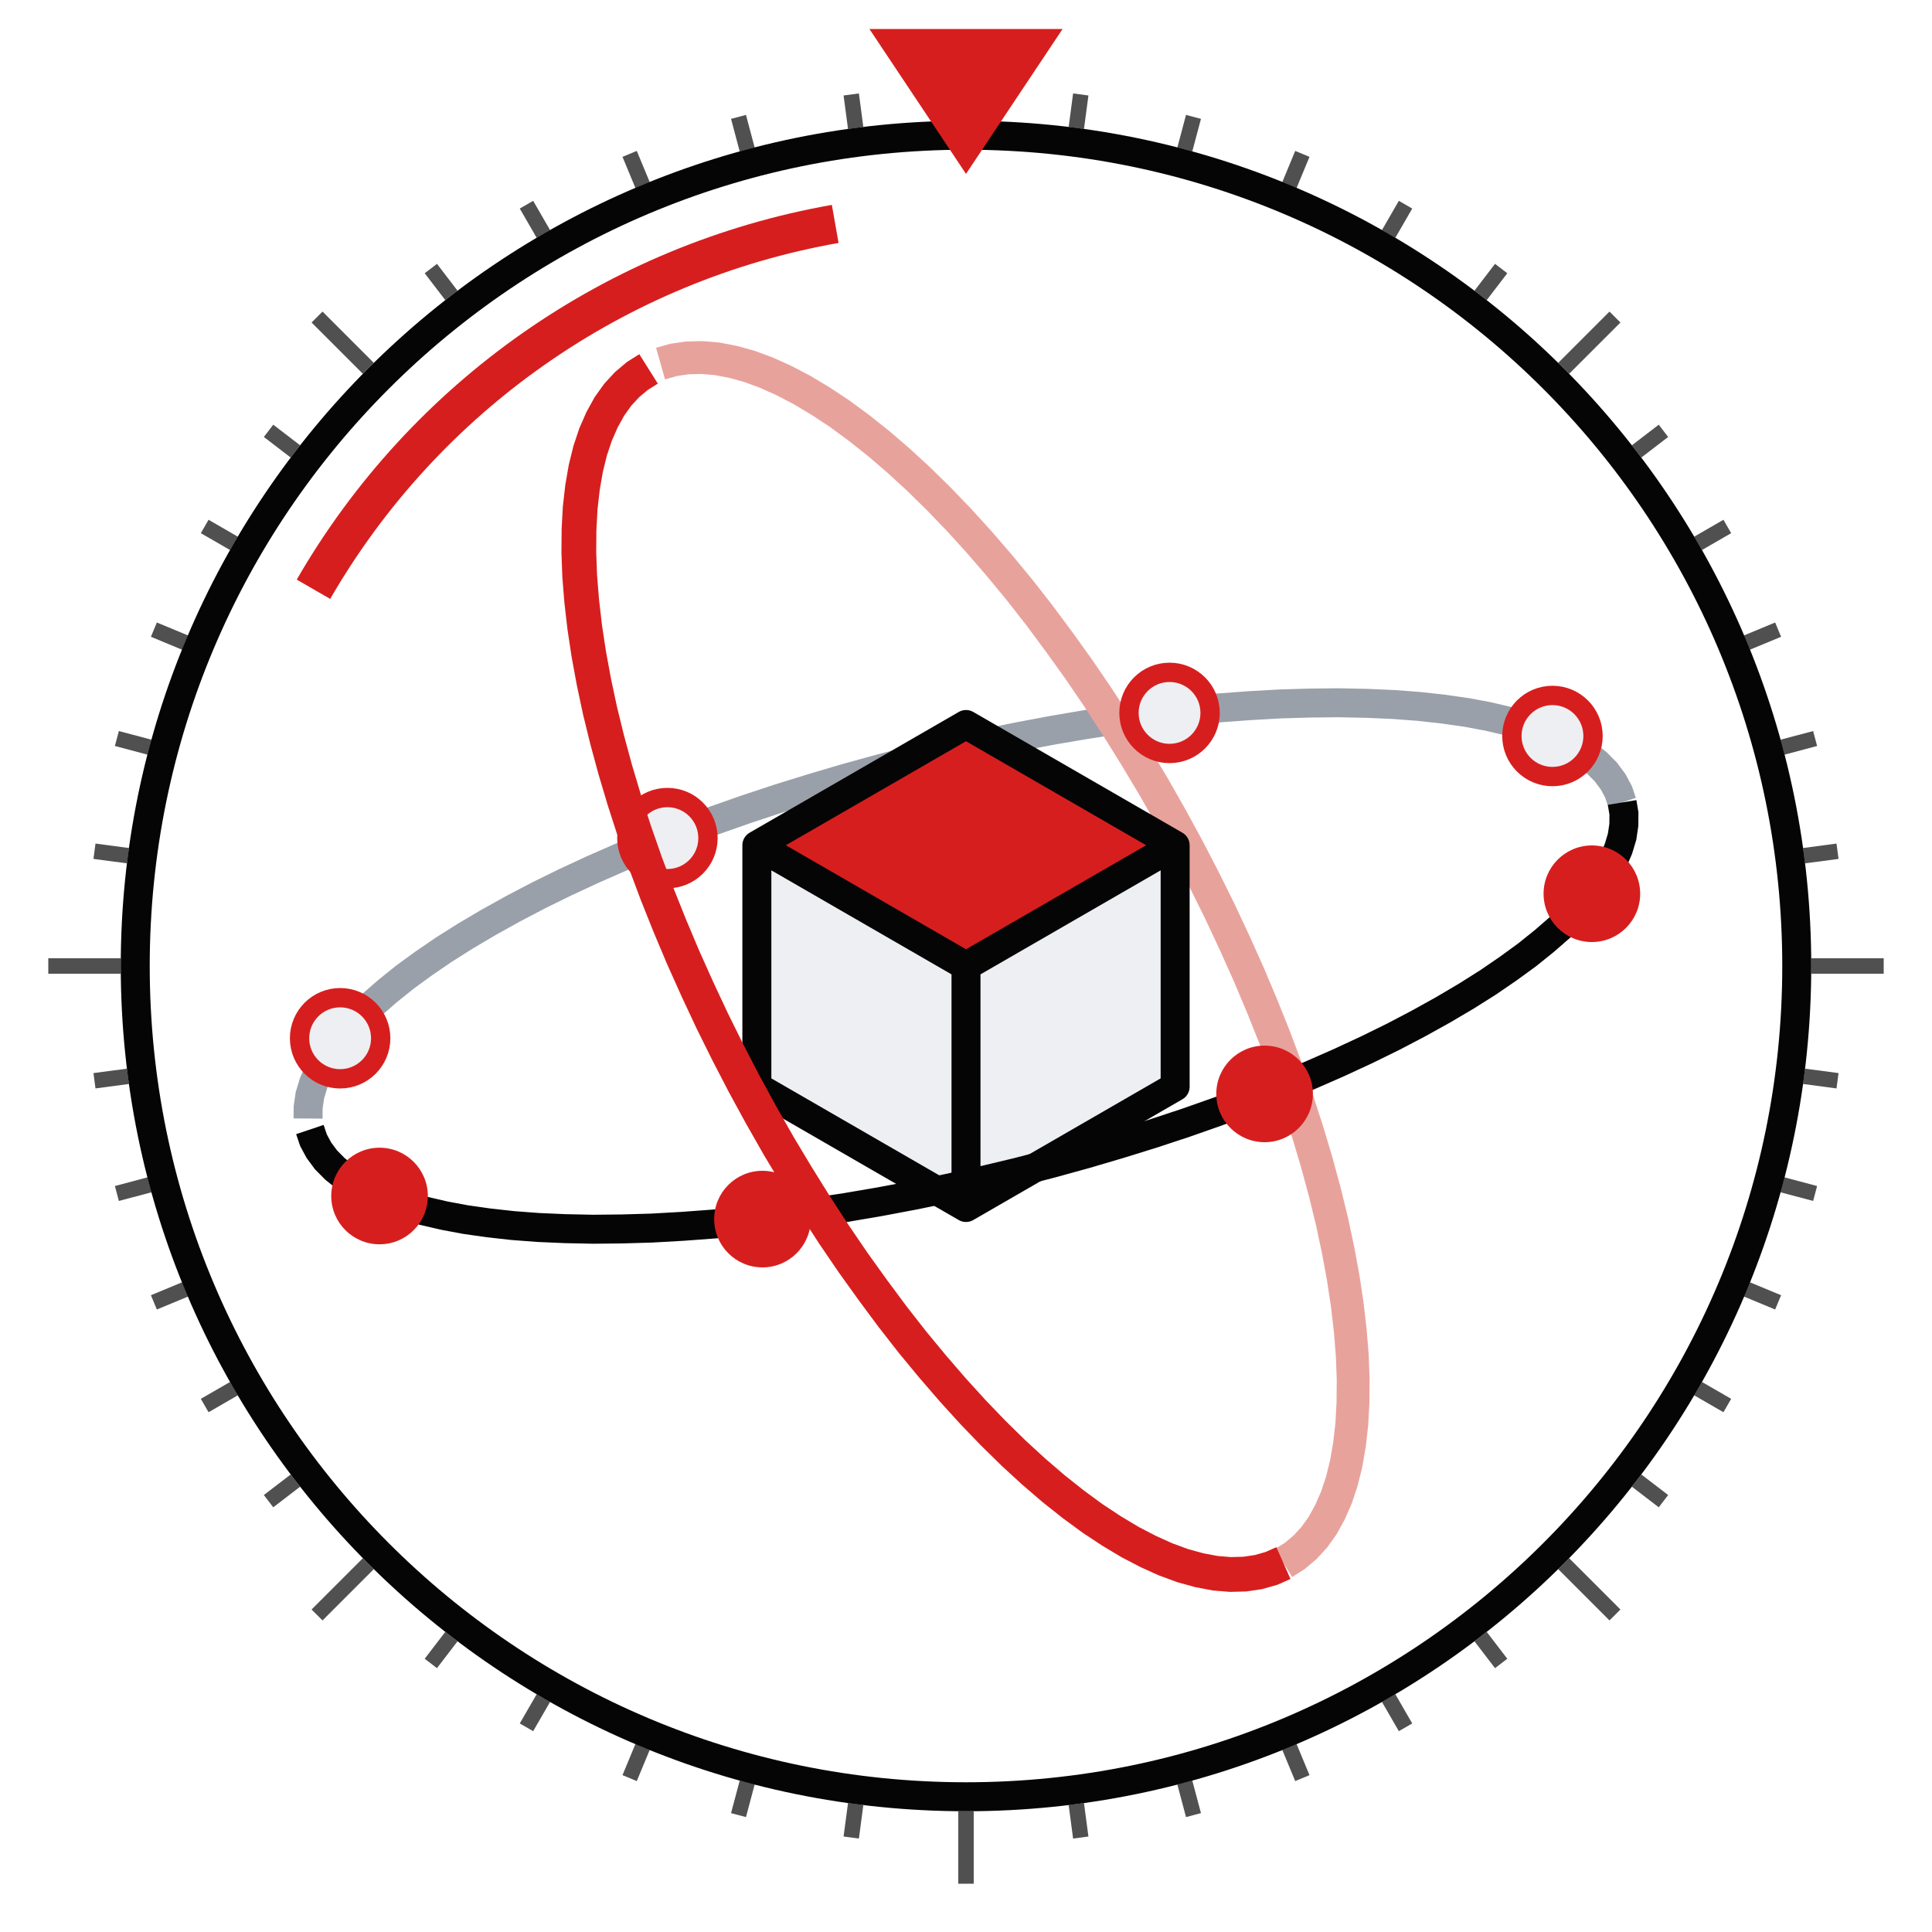
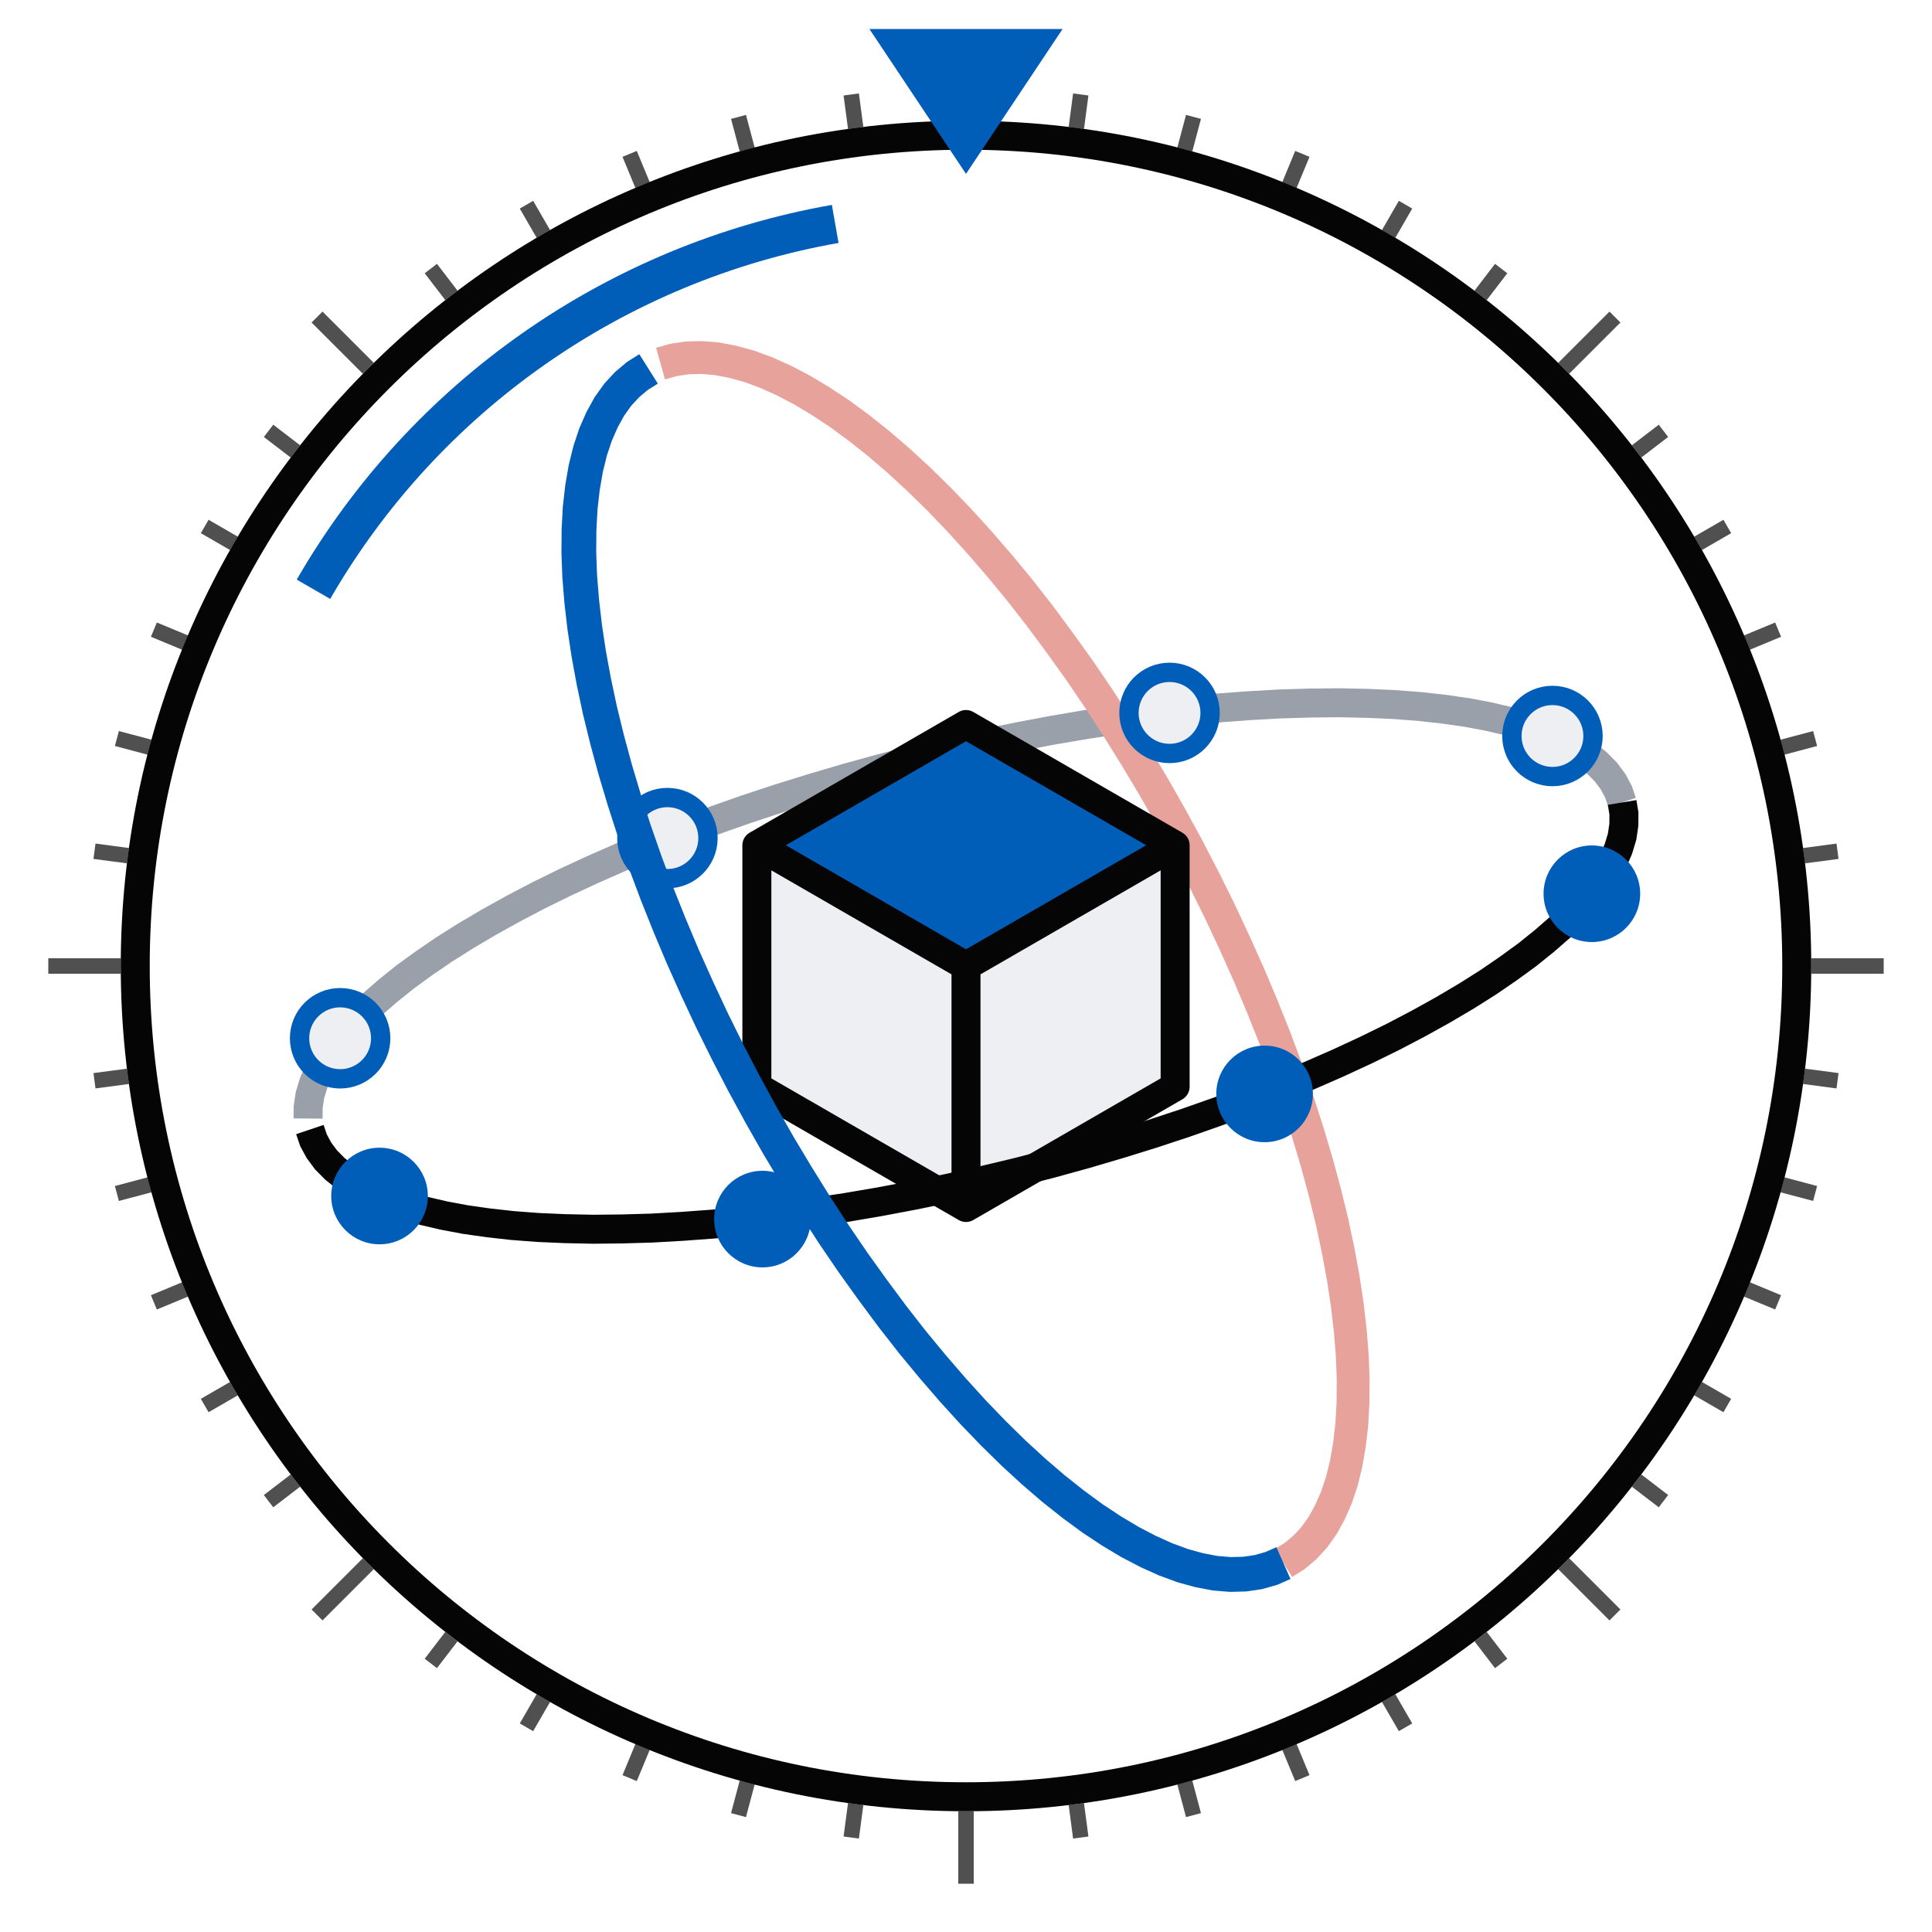
<svg xmlns="http://www.w3.org/2000/svg" viewBox="0 0 200 200" width="200" height="200" role="img" aria-label="CyberHub core mark">
  <circle cx="100" cy="100" r="86" fill="none" stroke="#050505" stroke-width="3" />
  <path d="M111.42 13.25 L111.88 9.78 M122.65 15.48 L123.55 12.1 M133.48 19.16 L134.82 15.93 M143.75 24.22 L145.5 21.19 M153.27 30.58 L155.4 27.8 M161.87 38.13 L167.18 32.82 M169.42 46.73 L172.2 44.6 M175.78 56.25 L178.81 54.5 M180.84 66.52 L184.07 65.18 M184.52 77.35 L187.9 76.45 M186.75 88.58 L190.22 88.12 M187.5 100 L195 100 M186.75 111.42 L190.22 111.88 M184.52 122.65 L187.9 123.55 M180.84 133.48 L184.07 134.82 M175.78 143.75 L178.81 145.5 M169.42 153.27 L172.2 155.4 M161.87 161.87 L167.18 167.18 M153.27 169.42 L155.4 172.2 M143.75 175.78 L145.5 178.81 M133.48 180.84 L134.82 184.07 M122.65 184.52 L123.55 187.9 M111.42 186.75 L111.88 190.22 M100 187.5 L100 195 M88.58 186.75 L88.12 190.22 M77.35 184.52 L76.45 187.9 M66.52 180.84 L65.18 184.07 M56.25 175.78 L54.5 178.81 M46.73 169.42 L44.6 172.2 M38.13 161.87 L32.82 167.18 M30.58 153.27 L27.8 155.4 M24.22 143.75 L21.19 145.5 M19.16 133.48 L15.93 134.82 M15.48 122.65 L12.1 123.55 M13.25 111.42 L9.78 111.88 M12.5 100 L5 100 M13.25 88.58 L9.78 88.12 M15.48 77.35 L12.1 76.45 M19.16 66.52 L15.93 65.18 M24.22 56.25 L21.19 54.5 M30.58 46.73 L27.8 44.6 M38.13 38.13 L32.82 32.82 M46.73 30.58 L44.6 27.8 M56.25 24.22 L54.5 21.19 M66.52 19.16 L65.18 15.93 M77.35 15.48 L76.45 12.1 M88.58 13.25 L88.12 9.78" stroke="#050505" stroke-width="1.6" fill="none" opacity=".7" />
-   <path d="M100 18 L90 3 H110 Z" fill="#d71e1e" />
-   <path d="M32.45 61 A78 78 0 0 1 86.46 23.18" fill="none" stroke="#d71e1e" stroke-width="4" stroke-linecap="butt" />
+   <path d="M100 18 L90 3 H110 Z" fill="#005eb8" />
+   <path d="M32.45 61 A78 78 0 0 1 86.46 23.18" fill="none" stroke="#005eb8" stroke-width="4" stroke-linecap="butt" />
  <path d="M31.89 115.79 L31.9 114.61 L32.08 113.39 L32.46 112.13 L33.02 110.83 L33.76 109.51 L34.68 108.16 L35.79 106.79 L37.07 105.4 L38.52 103.99 L40.14 102.58 L41.92 101.15 L43.87 99.73 L45.96 98.3 L48.21 96.88 L50.6 95.47 L53.12 94.07 L55.77 92.68 L58.54 91.32 L61.43 89.98 L64.42 88.67 L67.51 87.39 L70.69 86.14 L73.95 84.93 L77.28 83.76 L80.67 82.64 L84.12 81.57 L87.61 80.54 L91.13 79.57 L94.68 78.65 L98.24 77.8 L101.81 77 L105.37 76.27 L108.92 75.6 L112.44 75 L115.93 74.47 L119.37 74 L122.76 73.61 L126.09 73.29 L129.35 73.05 L132.53 72.87 L135.62 72.78 L138.61 72.75 L141.49 72.81 L144.26 72.93 L146.91 73.13 L149.43 73.41 L151.82 73.75 L154.06 74.17 L156.16 74.66 L158.1 75.22 L159.88 75.85 L161.5 76.54 L162.95 77.3 L164.23 78.12 L165.33 79 L166.25 79.93 L166.99 80.93 L167.55 81.97 L167.92 83.07" fill="none" stroke="#9aa0a9" stroke-width="3" />
  <path d="M68.38 37.64 L69.72 37.26 L71.13 37.05 L72.63 37.01 L74.2 37.14 L75.84 37.45 L77.55 37.92 L79.32 38.57 L81.14 39.39 L83.02 40.37 L84.94 41.52 L86.91 42.82 L88.91 44.29 L90.94 45.9 L93 47.67 L95.07 49.57 L97.16 51.62 L99.26 53.8 L101.35 56.1 L103.45 58.53 L105.54 61.06 L107.61 63.71 L109.65 66.46 L111.68 69.29 L113.67 72.21 L115.62 75.21 L117.53 78.28 L119.4 81.4 L121.21 84.58 L122.96 87.79 L124.65 91.05 L126.27 94.32 L127.81 97.61 L129.29 100.91 L130.68 104.21 L131.99 107.49 L133.21 110.75 L134.34 113.99 L135.37 117.18 L136.31 120.33 L137.15 123.43 L137.89 126.45 L138.52 129.41 L139.05 132.29 L139.47 135.07 L139.78 137.76 L139.99 140.35 L140.08 142.83 L140.06 145.19 L139.94 147.42 L139.7 149.53 L139.36 151.5 L138.91 153.33 L138.35 155.01 L137.68 156.54 L136.92 157.92 L136.05 159.14 L135.08 160.19 L134.02 161.08 L132.86 161.81" fill="none" stroke="#e8a29c" stroke-width="3.4" />
-   <circle cx="35.21" cy="107.48" r="4.2" fill="#edeff2" stroke="#d71e1e" stroke-width="2" />
-   <circle cx="69.09" cy="86.76" r="4.2" fill="#edeff2" stroke="#d71e1e" stroke-width="2" />
-   <circle cx="121.07" cy="73.8" r="4.2" fill="#edeff2" stroke="#d71e1e" stroke-width="2" />
-   <circle cx="160.71" cy="76.19" r="4.2" fill="#edeff2" stroke="#d71e1e" stroke-width="2" />
+   <circle cx="35.21" cy="107.48" r="4.2" fill="#edeff2" stroke="#005eb8" stroke-width="2" />
+   <circle cx="69.09" cy="86.76" r="4.2" fill="#edeff2" stroke="#005eb8" stroke-width="2" />
+   <circle cx="121.07" cy="73.8" r="4.2" fill="#edeff2" stroke="#005eb8" stroke-width="2" />
+   <circle cx="160.71" cy="76.19" r="4.2" fill="#edeff2" stroke="#005eb8" stroke-width="2" />
  <path d="M100 75 L121.65 87.5 L121.65 112.5 L100 125 L78.35 112.5 L78.35 87.5 Z" fill="#edeff2" />
-   <path d="M100 75 L121.65 87.5 L100 100 L78.35 87.5 Z" fill="#d71e1e" />
+   <path d="M100 75 L121.65 87.5 L100 100 L78.35 87.5 Z" fill="#005eb8" />
  <path d="M100 75 L121.65 87.5 L121.65 112.5 L100 125 L78.35 112.5 L78.35 87.5 Z M100 100 L121.65 87.5 M100 100 L78.35 87.5 M100 100 L100 125" fill="none" stroke="#050505" stroke-width="3" stroke-linejoin="round" />
  <path d="M167.92 83.07 L168.11 84.21 L168.1 85.39 L167.92 86.61 L167.54 87.87 L166.98 89.17 L166.24 90.49 L165.32 91.84 L164.21 93.21 L162.93 94.6 L161.48 96.01 L159.86 97.42 L158.08 98.85 L156.13 100.27 L154.04 101.7 L151.79 103.12 L149.4 104.53 L146.88 105.93 L144.23 107.32 L141.46 108.68 L138.57 110.02 L135.58 111.33 L132.49 112.61 L129.31 113.86 L126.05 115.07 L122.72 116.24 L119.33 117.36 L115.88 118.43 L112.39 119.46 L108.87 120.43 L105.32 121.35 L101.76 122.2 L98.19 123 L94.63 123.73 L91.08 124.4 L87.56 125 L84.07 125.53 L80.63 126 L77.24 126.39 L73.91 126.71 L70.65 126.95 L67.47 127.13 L64.38 127.22 L61.39 127.25 L58.51 127.19 L55.74 127.07 L53.09 126.87 L50.57 126.59 L48.18 126.25 L45.94 125.83 L43.84 125.34 L41.9 124.78 L40.12 124.15 L38.5 123.46 L37.05 122.7 L35.77 121.88 L34.67 121 L33.75 120.07 L33.01 119.07 L32.45 118.03 L32.08 116.93" fill="none" stroke="#050505" stroke-width="3" />
-   <path d="M132.86 161.81 L131.62 162.36 L130.28 162.74 L128.87 162.95 L127.37 162.99 L125.8 162.86 L124.16 162.55 L122.45 162.08 L120.68 161.43 L118.86 160.61 L116.98 159.63 L115.06 158.48 L113.09 157.18 L111.09 155.71 L109.06 154.1 L107 152.33 L104.93 150.43 L102.84 148.38 L100.74 146.2 L98.65 143.9 L96.55 141.47 L94.46 138.94 L92.39 136.29 L90.35 133.54 L88.32 130.71 L86.33 127.79 L84.38 124.79 L82.47 121.72 L80.6 118.6 L78.79 115.42 L77.04 112.21 L75.35 108.95 L73.73 105.68 L72.19 102.39 L70.71 99.09 L69.32 95.79 L68.01 92.51 L66.79 89.25 L65.66 86.01 L64.63 82.82 L63.69 79.67 L62.85 76.57 L62.11 73.55 L61.48 70.59 L60.95 67.71 L60.53 64.93 L60.22 62.24 L60.01 59.65 L59.92 57.17 L59.94 54.81 L60.06 52.58 L60.3 50.47 L60.64 48.5 L61.09 46.67 L61.65 44.99 L62.32 43.46 L63.08 42.08 L63.95 40.86 L64.92 39.81 L65.98 38.92 L67.14 38.19" fill="none" stroke="#d71e1e" stroke-width="3.6" />
-   <circle cx="164.79" cy="92.52" r="5" fill="#d71e1e" />
-   <circle cx="130.91" cy="113.24" r="5" fill="#d71e1e" />
-   <circle cx="78.93" cy="126.2" r="5" fill="#d71e1e" />
-   <circle cx="39.29" cy="123.81" r="5" fill="#d71e1e" />
+   <path d="M132.86 161.81 L131.62 162.36 L130.28 162.74 L128.87 162.95 L127.37 162.99 L125.8 162.86 L124.16 162.55 L122.45 162.08 L120.68 161.43 L118.86 160.61 L116.98 159.63 L115.06 158.48 L113.09 157.18 L111.09 155.71 L109.06 154.1 L107 152.33 L104.93 150.43 L102.84 148.38 L100.74 146.2 L98.65 143.9 L96.55 141.47 L94.46 138.94 L92.39 136.29 L90.35 133.54 L88.32 130.71 L86.33 127.79 L84.38 124.79 L82.47 121.72 L80.6 118.6 L78.79 115.42 L77.04 112.21 L75.35 108.95 L73.73 105.68 L72.19 102.39 L70.71 99.09 L69.32 95.79 L68.01 92.51 L66.79 89.25 L65.66 86.01 L64.63 82.82 L63.69 79.67 L62.85 76.57 L62.11 73.55 L61.48 70.59 L60.95 67.71 L60.53 64.93 L60.22 62.24 L60.01 59.65 L59.92 57.17 L59.94 54.81 L60.06 52.58 L60.3 50.47 L60.64 48.5 L61.09 46.67 L61.65 44.99 L62.32 43.46 L63.08 42.08 L63.95 40.86 L64.92 39.81 L65.98 38.92 L67.14 38.19" fill="none" stroke="#005eb8" stroke-width="3.6" />
+   <circle cx="164.79" cy="92.52" r="5" fill="#005eb8" />
+   <circle cx="130.91" cy="113.24" r="5" fill="#005eb8" />
+   <circle cx="78.93" cy="126.2" r="5" fill="#005eb8" />
+   <circle cx="39.29" cy="123.81" r="5" fill="#005eb8" />
</svg>
